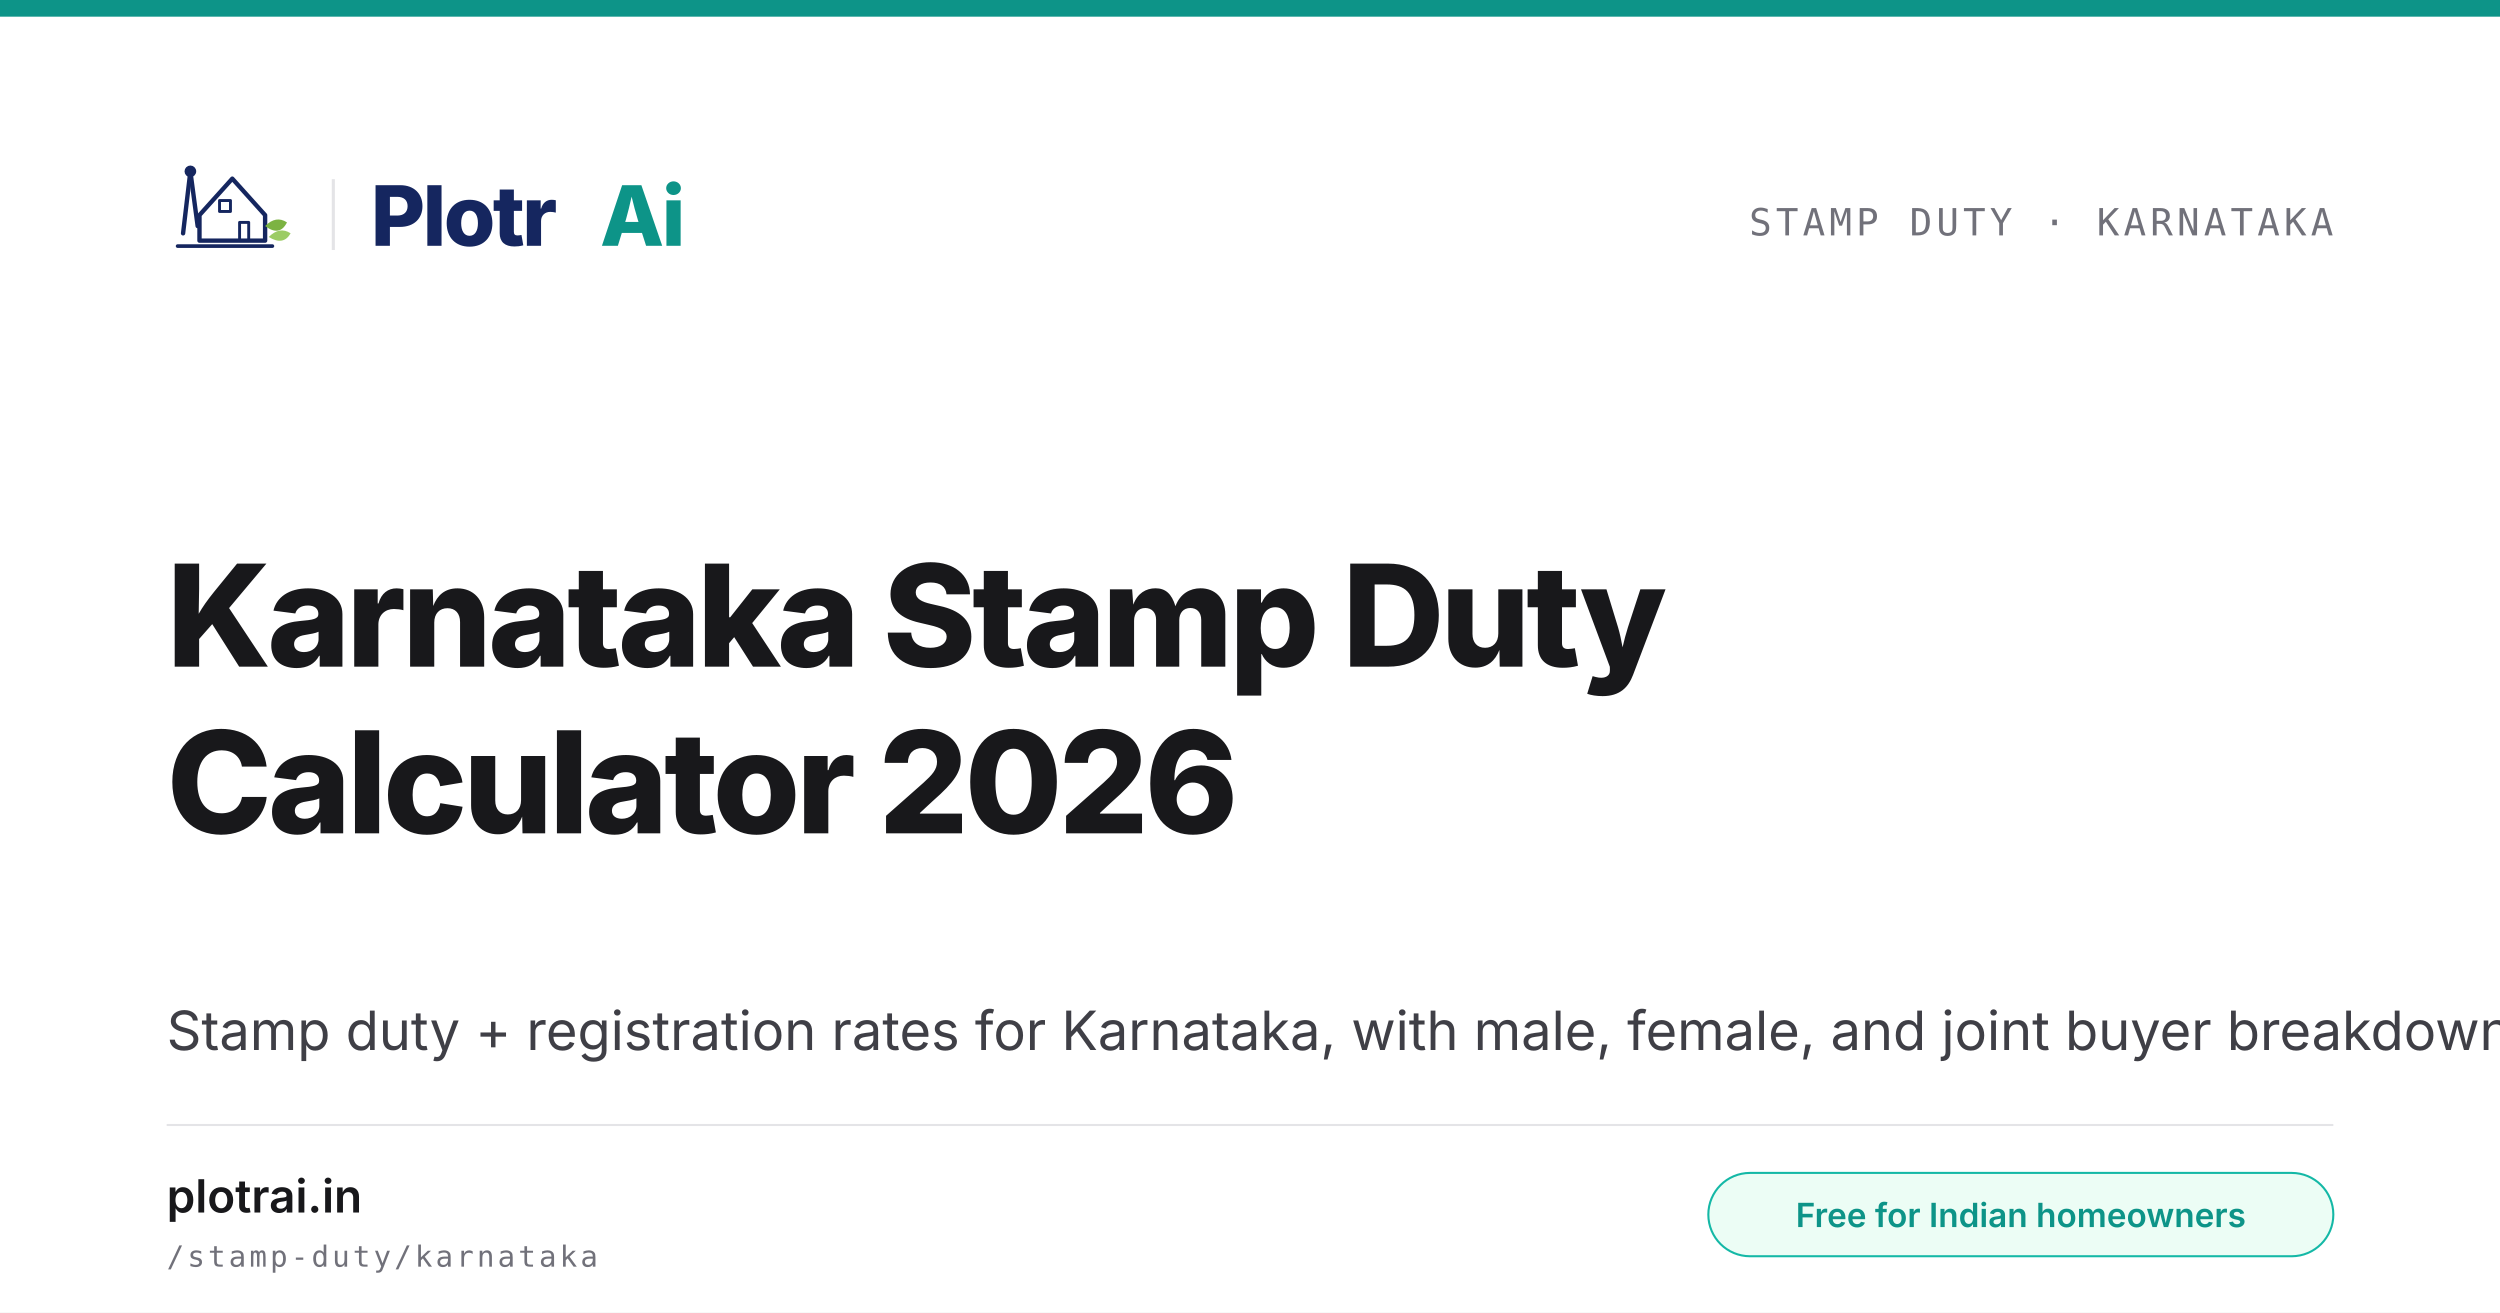
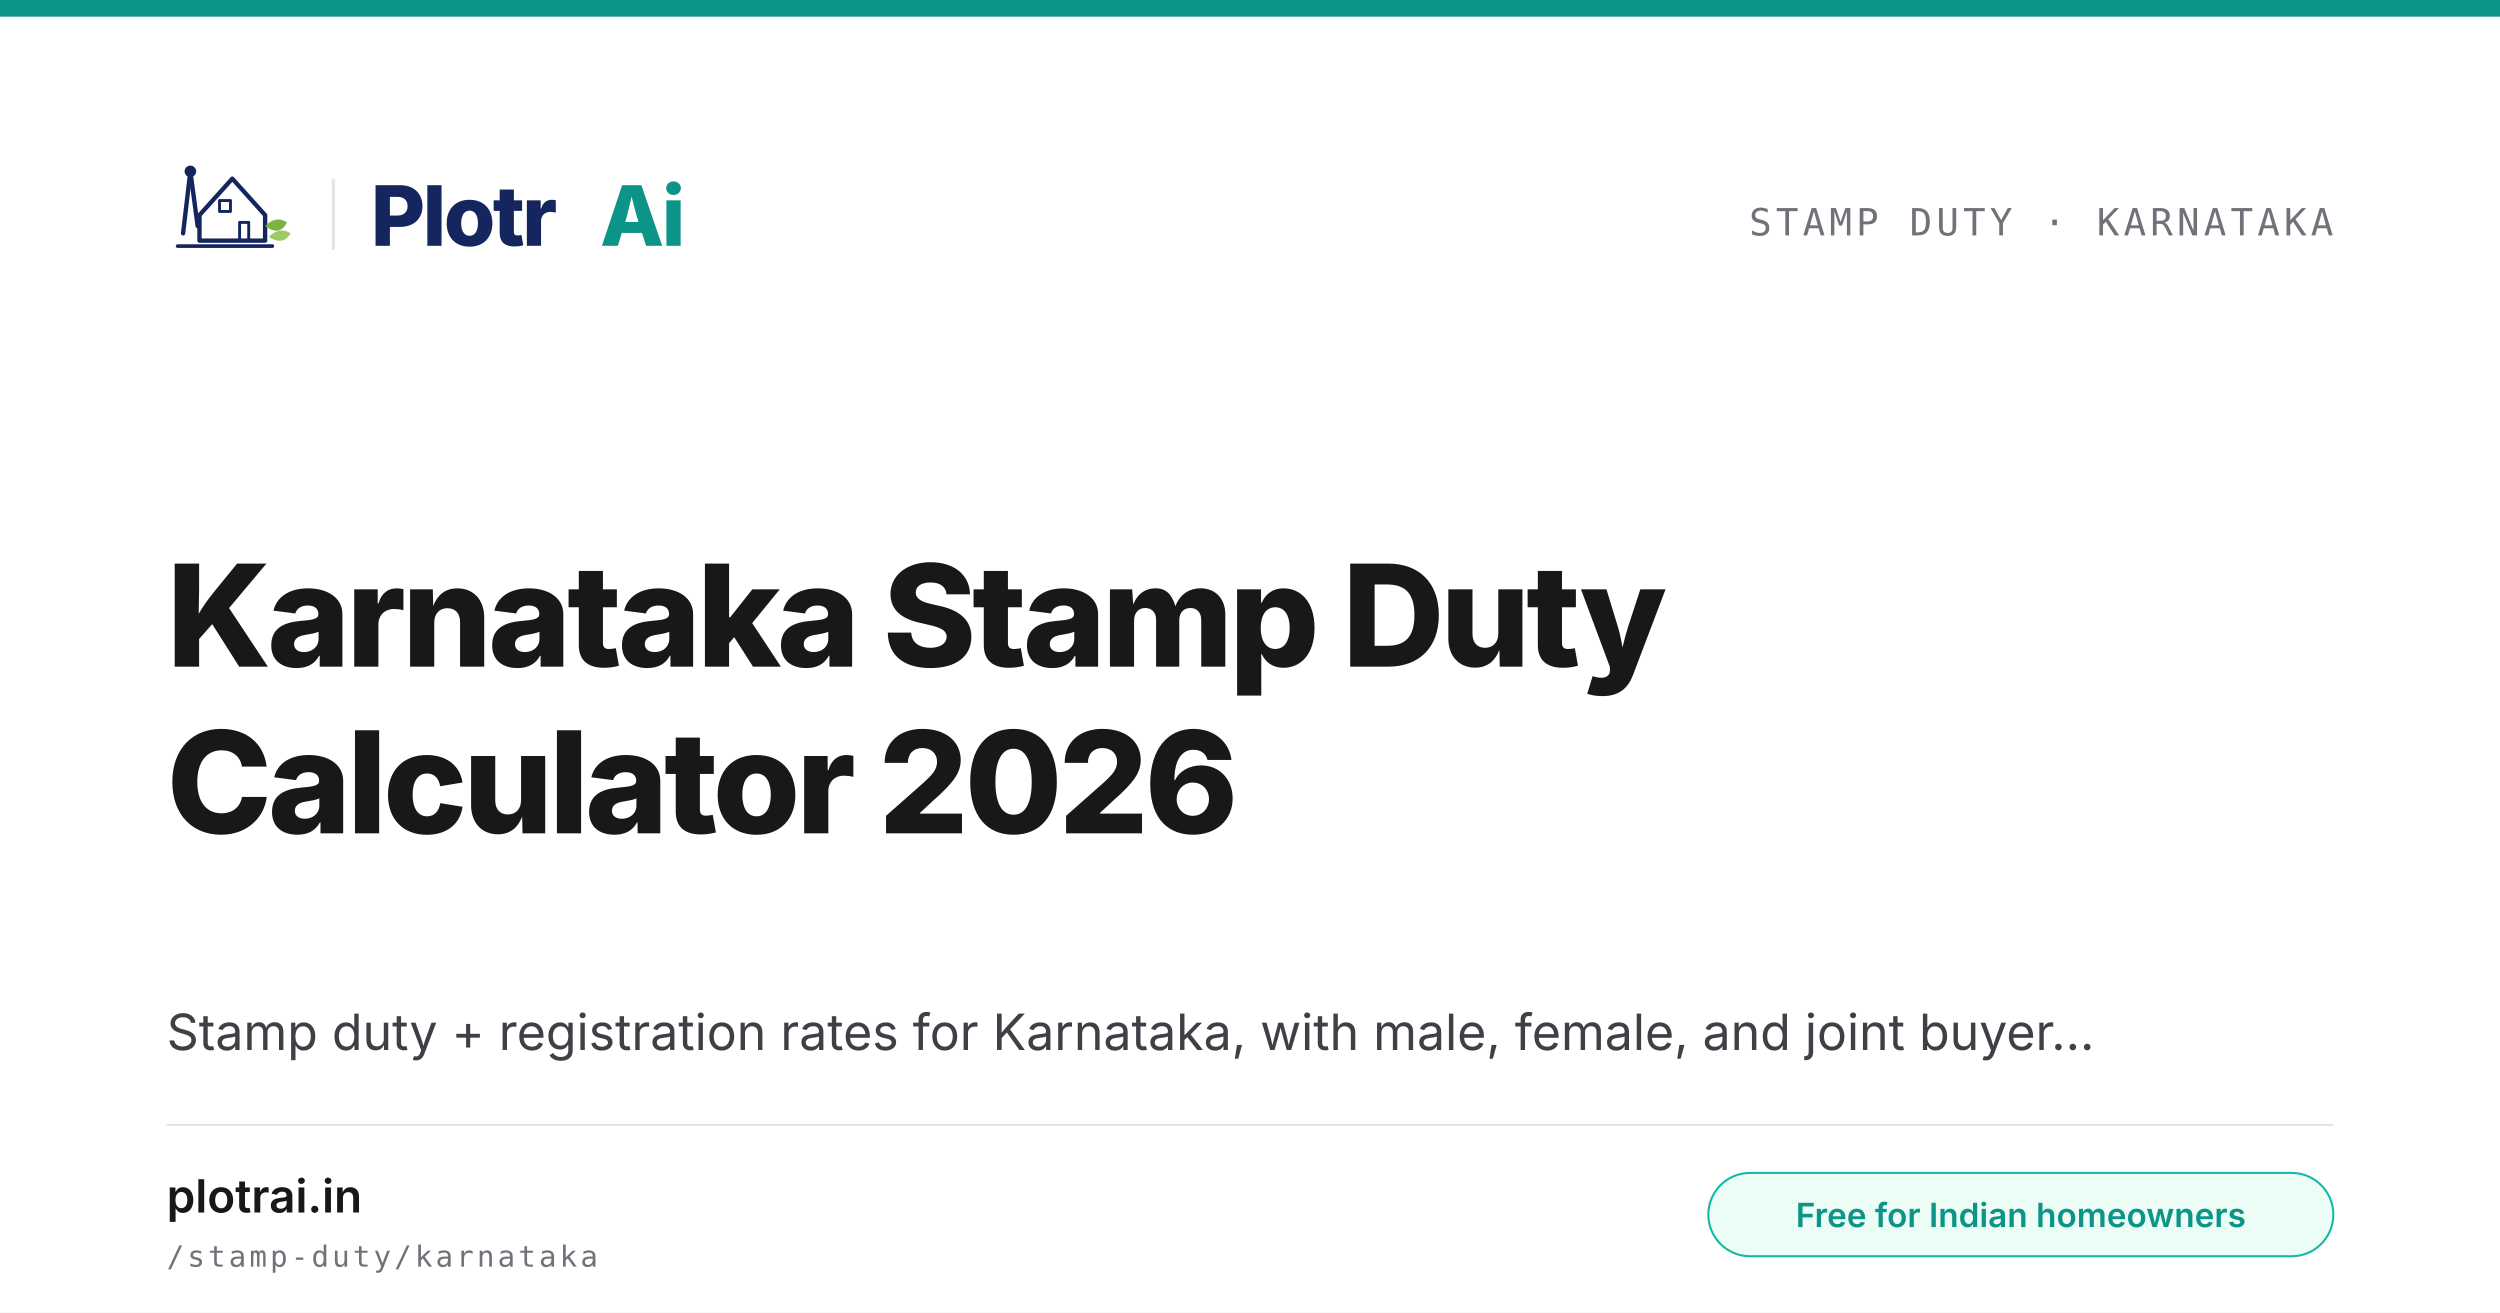
<svg xmlns="http://www.w3.org/2000/svg" width="1200" height="630" viewBox="0 0 1200 630">
  <defs>
    <style>
      .sans { font-family: 'Inter', 'Helvetica Neue', 'Helvetica', 'Arial', sans-serif; }
      .mono { font-family: 'JetBrains Mono', 'SF Mono', 'Menlo', 'Consolas', monospace; }
    </style>
  </defs>
  <rect width="1200" height="630" fill="#ffffff" />
  <rect x="0" y="0" width="1200" height="8" fill="#0d9488" />
  <g transform="translate(80, 70) scale(0.875)">
    <g stroke="#15265F" fill="none" stroke-width="2.4" stroke-linejoin="round" stroke-linecap="round">
      <circle cx="13" cy="14" r="2" fill="#15265F" />
      <line x1="13" y1="14" x2="9" y2="48" />
      <line x1="13" y1="14" x2="17" y2="44" />
      <path d="M 18 38 L 36 18 L 54 38 L 54 52 L 18 52 Z" />
      <rect x="29" y="30" width="6" height="6" stroke-width="1.6" />
      <rect x="40" y="42" width="5" height="10" stroke-width="1.6" />
      <line x1="6" y1="55" x2="58" y2="55" stroke-width="2" />
    </g>
    <path d="M 54 44 Q 60 38 66 42 Q 62 50 54 44 Z" fill="#7CB342" />
    <path d="M 56 50 Q 62 44 68 48 Q 64 55 56 50 Z" fill="#9CCC65" />
  </g>
  <line x1="160" y1="86" x2="160" y2="120" stroke="#e4e4e7" stroke-width="1.5" />
  <text x="178" y="118" class="sans" font-weight="800" font-size="40" letter-spacing="-1.2" fill="#15265F">Plotr</text>
  <text x="288" y="118" class="sans" font-weight="800" font-size="40" letter-spacing="-1.2" fill="#0d9488">Ai</text>
  <text x="1120" y="113" class="mono" text-anchor="end" font-size="18" letter-spacing="2" fill="#71717a">STAMP DUTY · KARNATAKA</text>
  <text x="80" y="320" class="sans" font-weight="800" font-size="68" letter-spacing="-2" fill="#18181b">Karnataka Stamp Duty</text>
  <text x="80" y="400" class="sans" font-weight="800" font-size="68" letter-spacing="-2" fill="#18181b">Calculator 2026</text>
-   <text x="80" y="504" class="sans" font-weight="400" font-size="26" fill="#3f3f46">Stamp duty + registration rates for Karnataka, with male, female, and joint buyer breakdowns.</text>
+   <text x="80" y="504" class="sans" font-weight="400" font-size="24" fill="#3f3f46">Stamp duty + registration rates for Karnataka, with male, female, and joint buyer…</text>
  <line x1="80" y1="540" x2="1120" y2="540" stroke="#e4e4e7" stroke-width="1" />
  <text x="80" y="582" class="sans" font-weight="600" font-size="22" fill="#18181b">plotrai.in</text>
  <text x="80" y="608" class="mono" font-size="14" letter-spacing="1.5" fill="#71717a">/stamp-duty/karnataka</text>
  <rect x="820" y="563" width="300" height="40" rx="20" fill="#ecfdf5" stroke="#14b8a6" stroke-width="1" />
  <text x="970" y="589" class="sans" font-weight="600" font-size="16" text-anchor="middle" fill="#0d9488">Free for Indian homeowners</text>
</svg>
